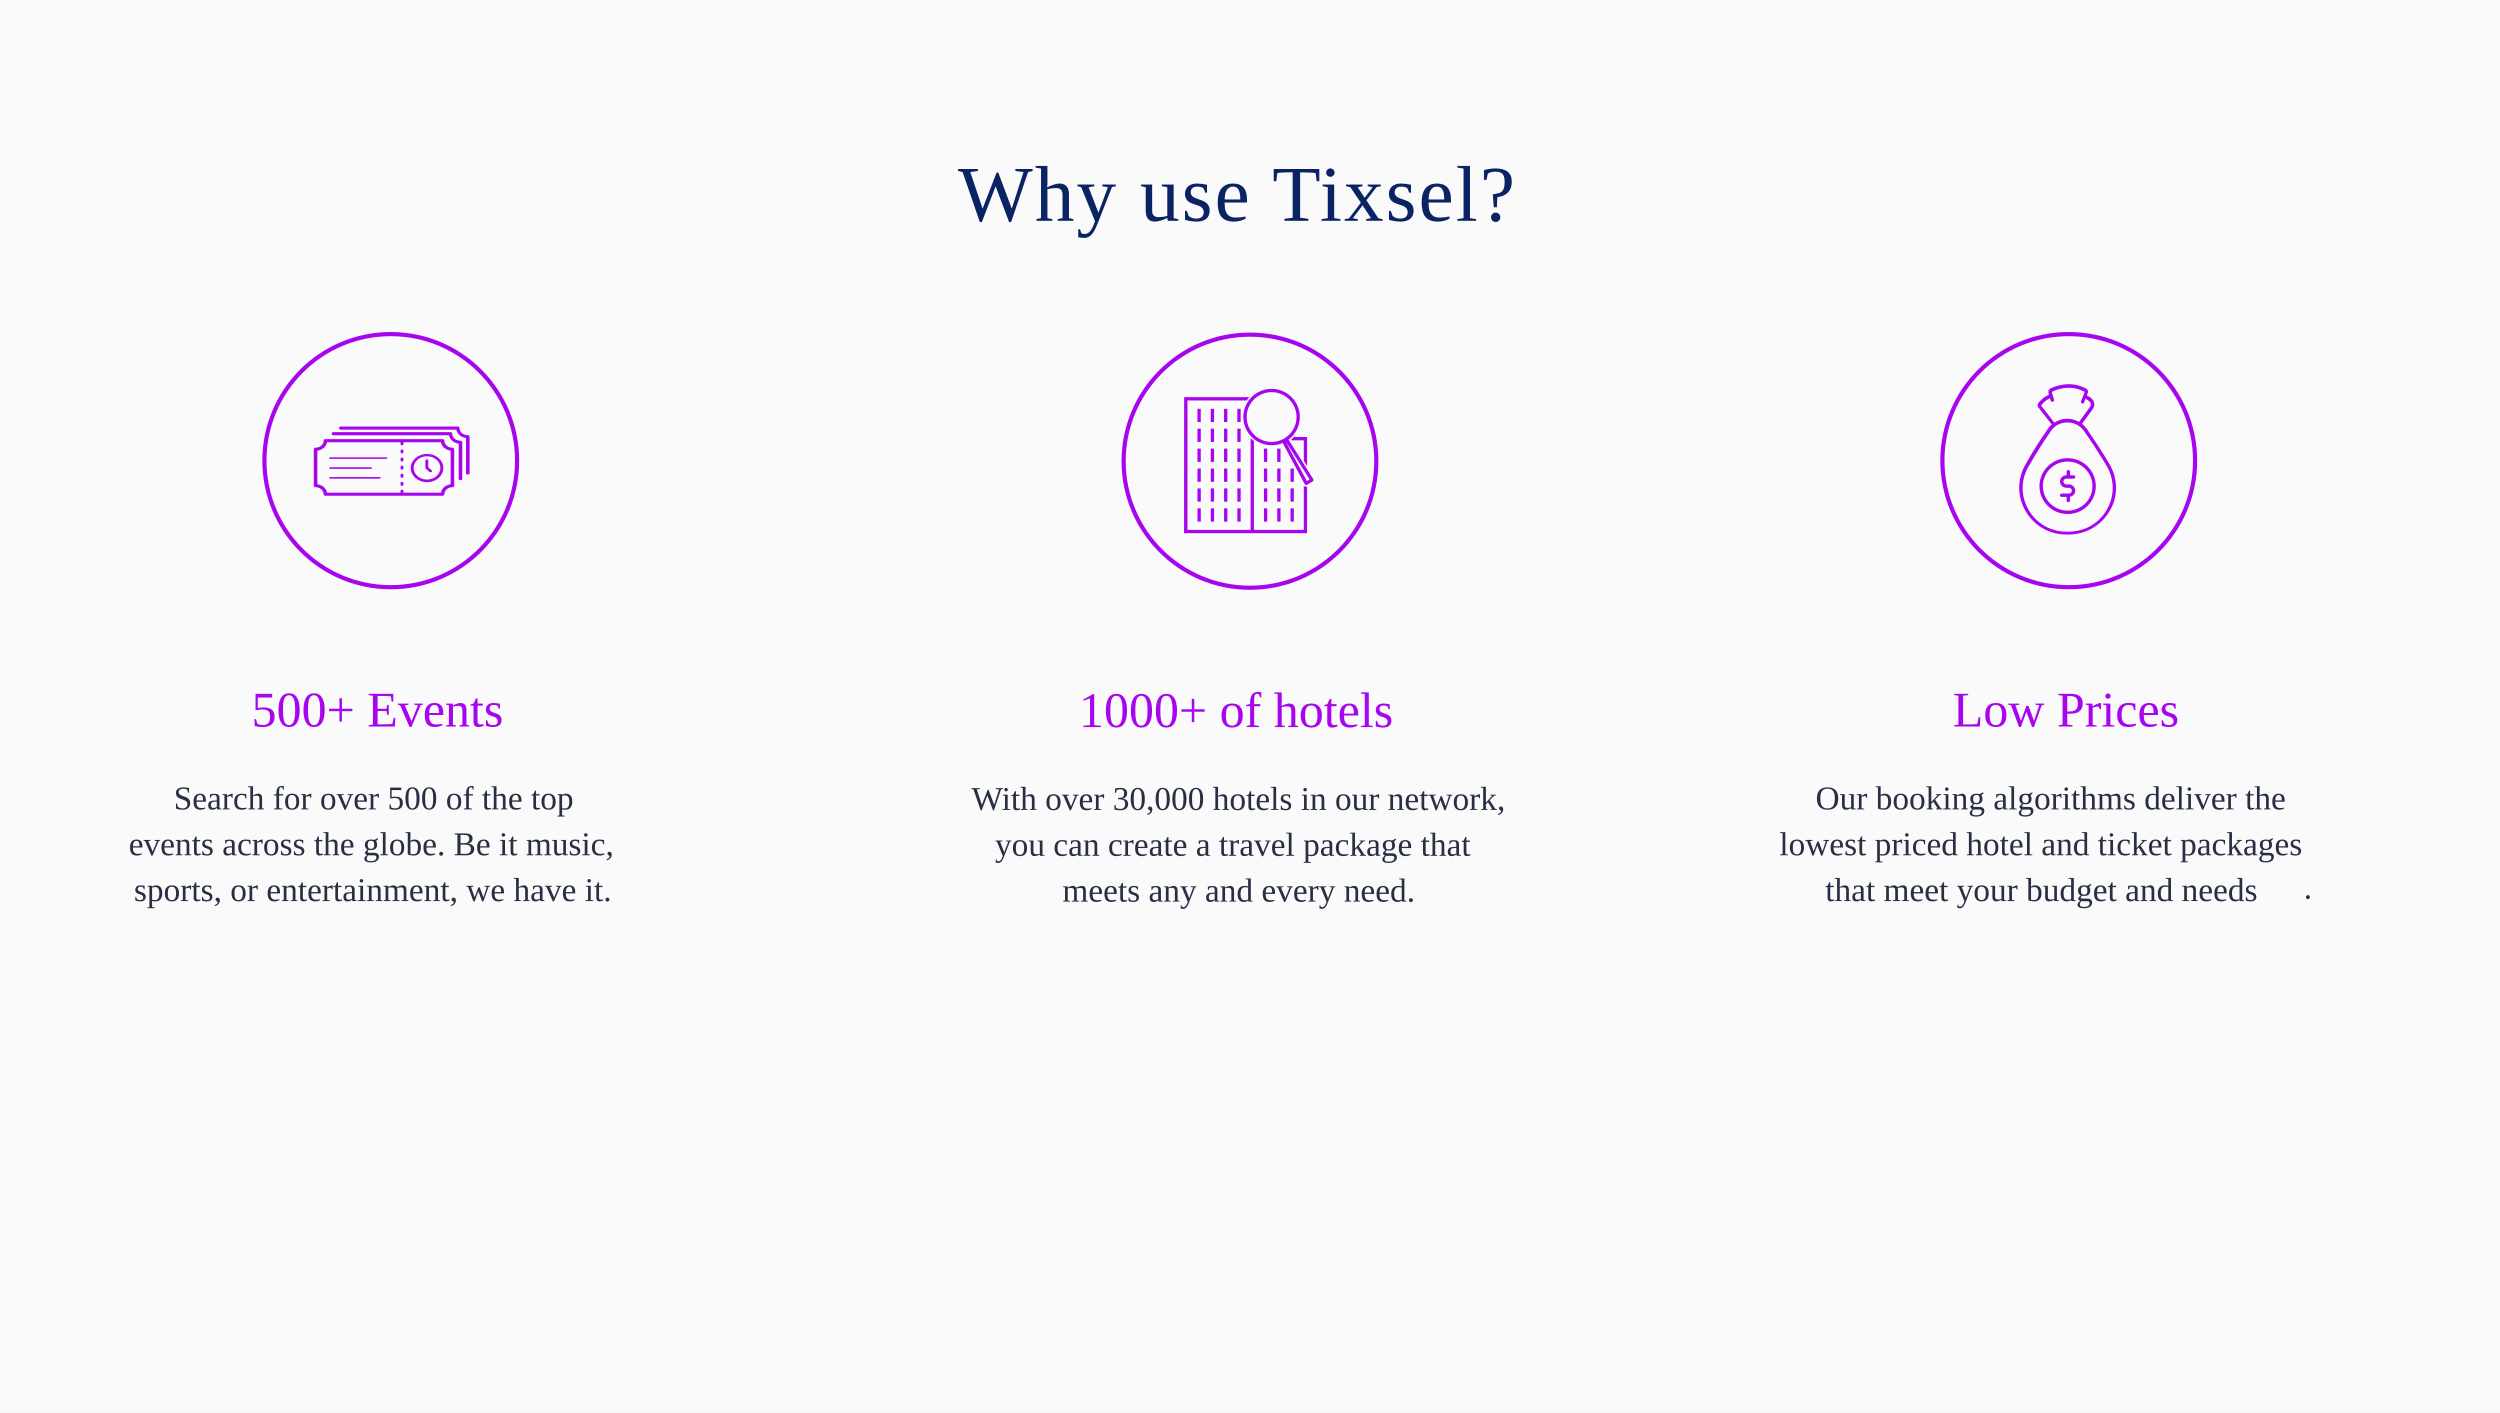
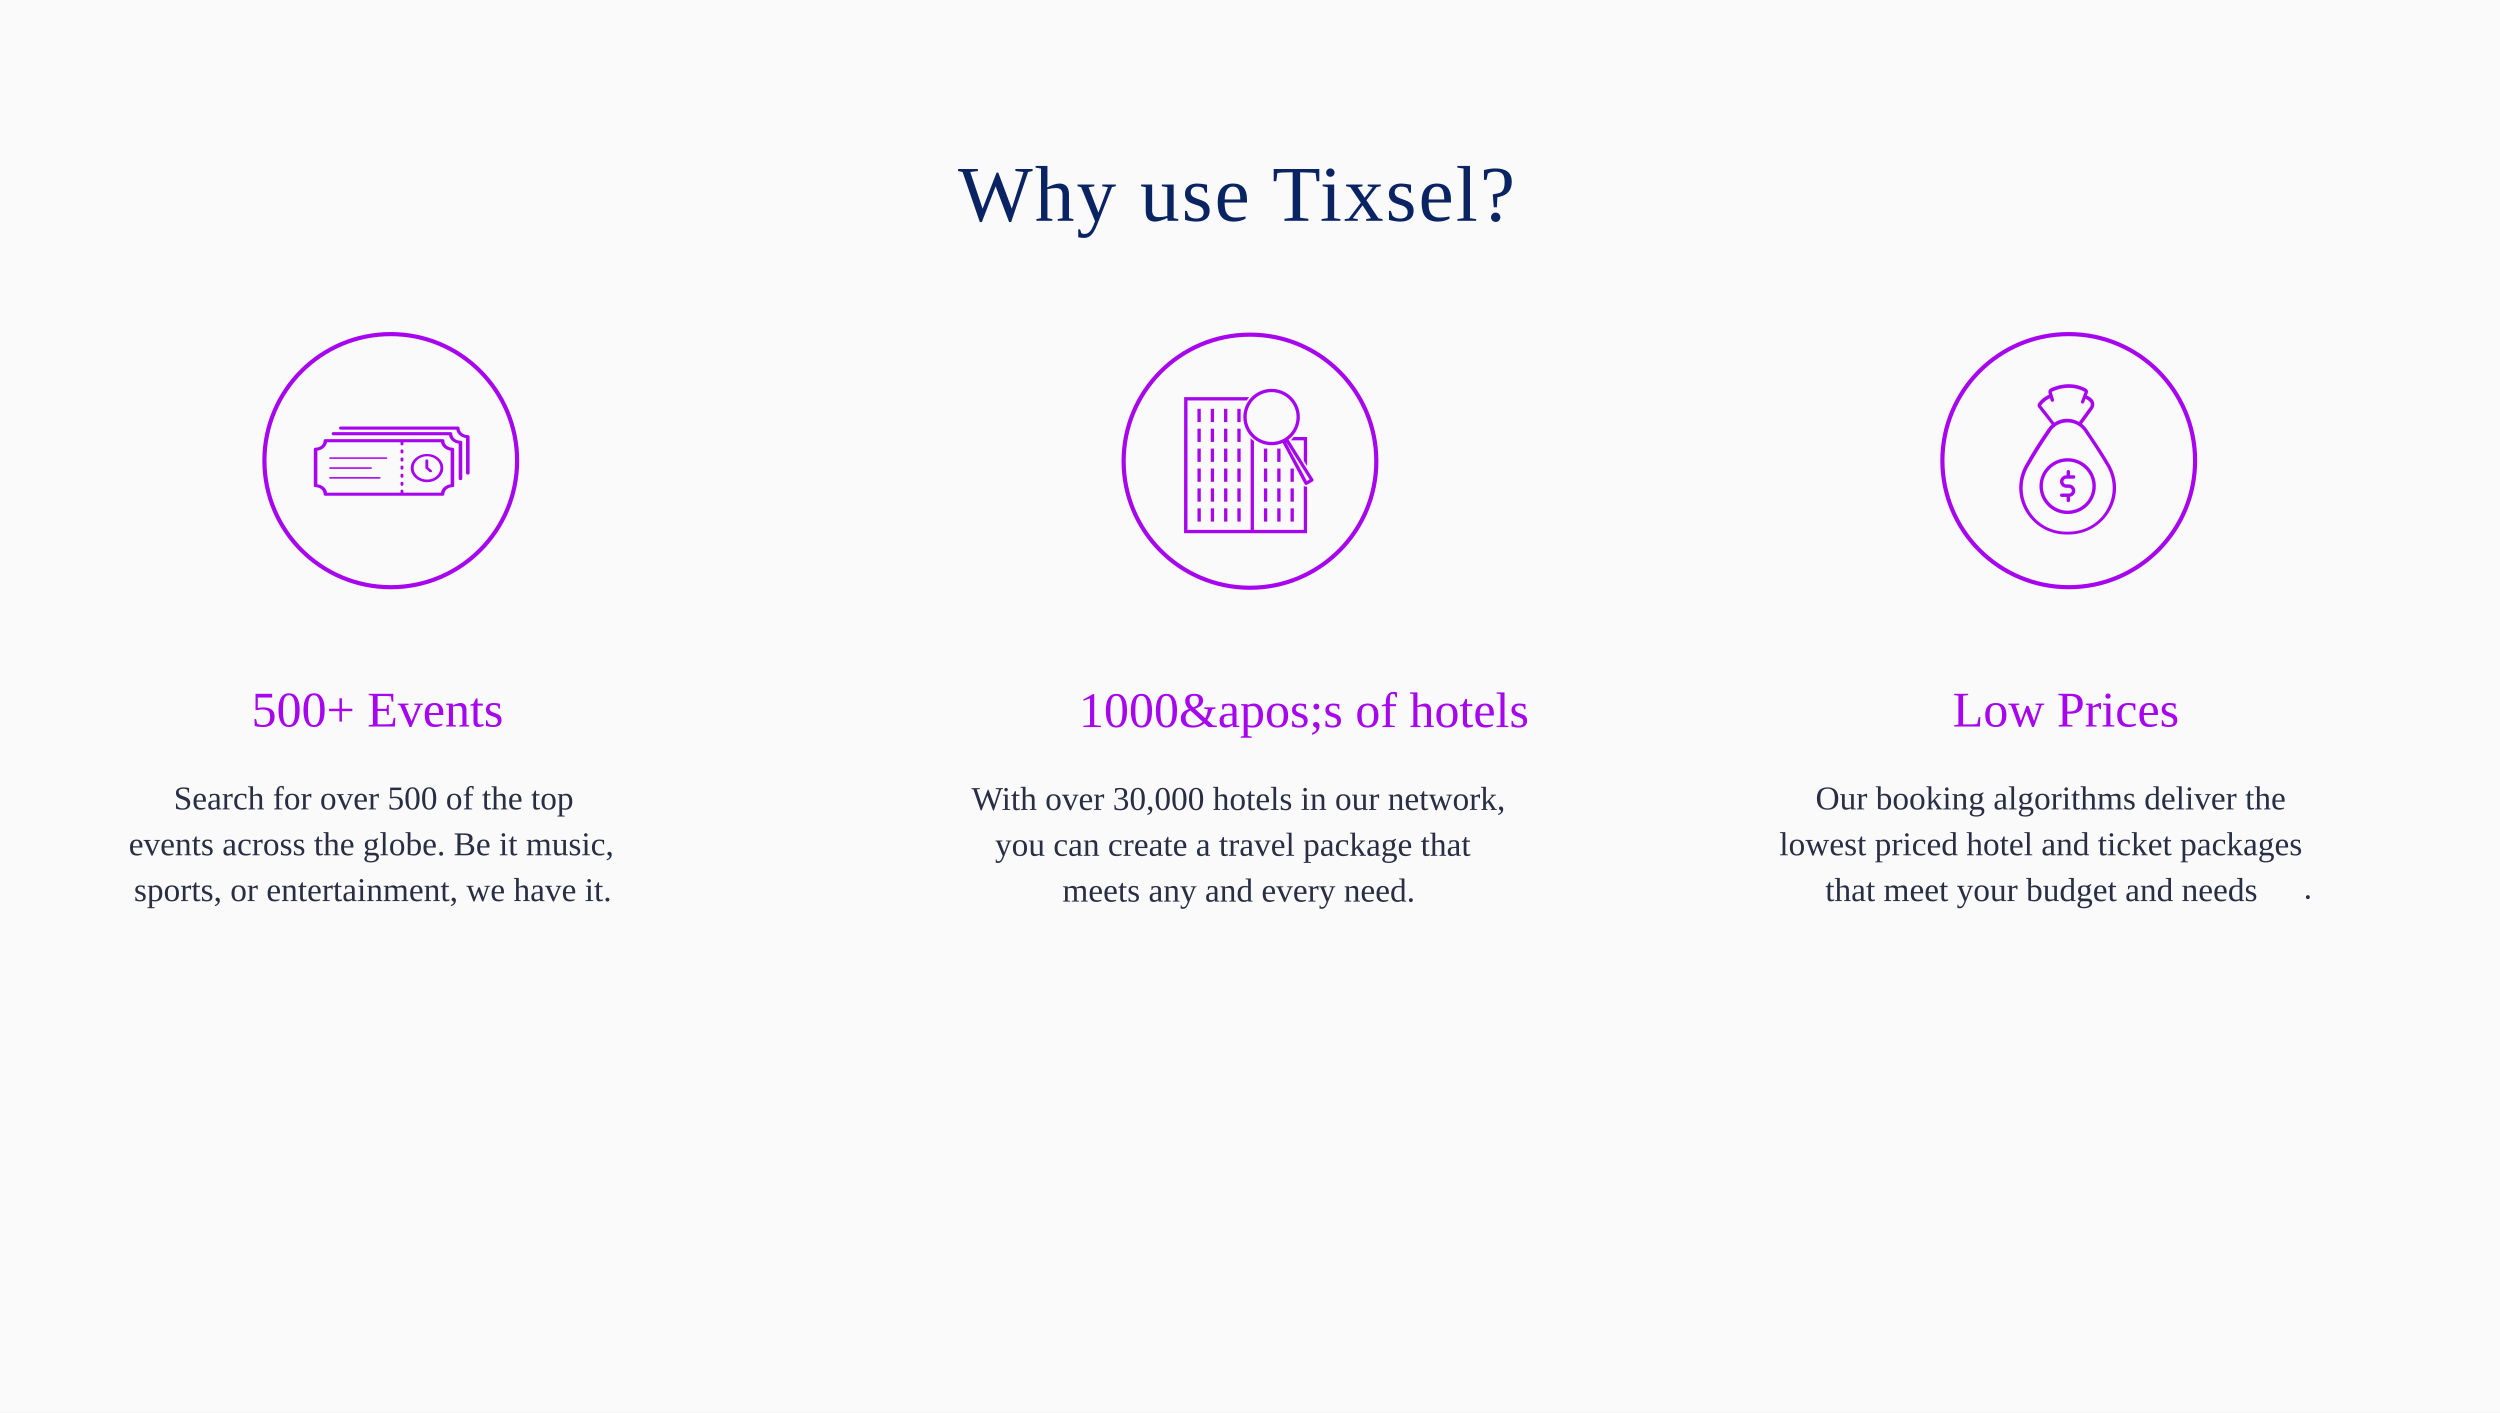
<svg xmlns="http://www.w3.org/2000/svg" style="background-color:#fafafa;width:100%" height="678" viewBox="0 0 1200 678">
  <g fill="none" fill-rule="evenodd">
    <rect fill="#FAFAFA" width="100%" height="678" />
    <g transform="translate(852.349 160.368)">
      <ellipse stroke="#A605ED" stroke-width="2" cx="140.647" cy="60.745" rx="60.646" ry="60.745" />
      <text transform="translate(37.691 164.372)" font-size="24" fill="#A605ED">
        <tspan x="47.288" y="24">Low Prices</tspan>
      </text>
      <g font-size="16" fill="#282F44">
        <text transform="translate(0 212.152)">
          <tspan x="19.11" y="16">Our booking algorithms deliver the</tspan>
          <tspan x="1.726" y="38">lowest priced hotel and ticket packages </tspan>
          <tspan x="23.758" y="60">that meet your budget and needs</tspan>
        </text>
        <text transform="translate(0 212.152)">
          <tspan x="253.423" y="58.82">.</tspan>
        </text>
      </g>
      <g fill="#A605ED">
        <path d="M140.117 59.554c-7.414 0-13.525 6.014-13.525 13.41 0 7.395 6.03 13.41 13.525 13.41s13.524-6.015 13.524-13.41c0-7.4-6.025-13.41-13.524-13.41zm0 25.195c-6.519 0-11.895-5.283-11.895-11.785s5.296-11.785 11.895-11.785c6.518 0 11.895 5.283 11.895 11.785s-5.296 11.785-11.895 11.785z" />
        <path d="M139.468 69.387h3.505c.488 0 .815-.326.815-.813 0-.486-.327-.813-.815-.813h-1.714v-1.705c0-.488-.327-.813-.815-.813-.488 0-.815.325-.815.813v1.705h-.16c-1.63 0-3.014 1.38-3.014 3.005 0 1.626 1.384 3.007 3.013 3.007h1.307c.733 0 1.383.65 1.383 1.379 0 .733-.653 1.38-1.383 1.38h-3.506c-.487 0-.814.326-.814.813 0 .487.327.813.814.813h2.36v1.706c0 .486.327.813.815.813.488 0 .815-.327.815-.813v-1.787c1.468-.245 2.524-1.464 2.524-2.925 0-1.625-1.383-3.005-3.012-3.005h-1.307c-.735 0-1.384-.652-1.384-1.38 0-.733.654-1.38 1.388-1.38z" />
        <path d="M160.326 62.639c-.247-.407-.408-.733-.654-1.14-2.69-4.55-6.192-9.913-10.346-16.008-.654-.893-1.469-1.706-2.283-2.439 1.468-2.032 3.746-5.202 5.135-7.069.975-1.38.975-3.17 0-4.47-.895-1.139-2.037-1.707-2.852-2.032l.488-1.3c.246-.813-.08-1.626-.815-2.032-7.66-4.144-15.074-1.058-17.11-.08-.815.406-1.142 1.3-.976 2.112l.16.568.081.326c-3.097 1.464-4.562 3.251-5.216 4.224-.407.653-.326 1.38.162 1.952 1.06 1.38 4.32 5.528 6.357 8.127-.653.567-1.303 1.3-1.79 2.032-4.075 5.85-7.495 11.299-10.105 16.01-.246.486-.488.893-.815 1.38-3.912 6.989-3.827 15.361.247 22.27 4.074 6.908 11.326 11.134 19.474 11.134h1.303c8.148-.08 15.48-4.31 19.555-11.379 4.074-6.824 3.993-15.198 0-22.186zm-32.919-28.281v-.081c.407-.652 1.55-2.193 4.235-3.496l.327 1.139c.08.325.407.566.815.566h.246c.408-.16.653-.566.568-.973l-.407-1.3-.653-2.277c0-.08 0-.161.08-.246 1.876-.973 8.636-3.738 15.642 0v.08l-.483 1.305-1.222 3.17c-.161.406.08.894.488 1.058.08 0 .161.08.246.08a.785.785 0 0 0 .735-.566l.652-1.787a6.3 6.3 0 0 1 2.118 1.545c.57.653.57 1.706 0 2.439a1005.016 1005.016 0 0 0-5.215 7.154c-1.71-.974-3.666-1.545-5.703-1.545-2.2 0-4.321.651-6.193 1.87-1.875-2.531-5.134-6.756-6.276-8.135zm31.53 49.9c-3.747 6.583-10.51 10.485-18.17 10.565h-1.303c-7.495 0-14.259-3.902-18.007-10.32-3.827-6.502-3.908-14.223-.241-20.725.245-.487.488-.893.815-1.38 2.69-4.716 6.03-9.999 10.023-15.849 1.791-2.684 4.728-4.145 7.987-4.145 3.259 0 6.11 1.546 7.986 4.145 4.155 6.015 7.58 11.298 10.266 15.85.246.324.408.73.653 1.057 3.744 6.498 3.744 14.3-.009 20.801z" />
      </g>
    </g>
    <g transform="translate(464.34 -171.368)">
      <ellipse stroke="#A605ED" stroke-width="2" cx="135.647" cy="392.745" rx="60.646" ry="60.745" />
      <path d="M414.66.757h7.5" fill="#000" />
      <path d="M414.66.757h7.5" stroke="#FFF" stroke-width=".75" />
      <path d="M274.41 24.007h12.75" fill="#000" />
      <path d="M274.41 24.007h12.75" stroke="#FFF" stroke-width=".75" />
      <text transform="translate(4.826 496.372)" font-size="24" fill="#A605ED">
-         <tspan x="48.716" y="24">1000+ of hotels</tspan>
+         <tspan x="48.716" y="24">1000&amp;apos;s of hotels</tspan>
      </text>
      <path d="M145.672 358a13.567 13.567 0 0 0-6.43 1.818c-6.478 3.733-8.703 12.024-4.96 18.488 3.466 5.992 10.856 8.353 17.075 5.697l10.544 19.76c.207.365.73.509 1.095.298l2.768-1.594a.827.827 0 0 0 .273-1.095l-11.887-19.008c5.418-4.045 7.079-11.597 3.614-17.592a13.544 13.544 0 0 0-12.088-6.767l-.004-.005zm.05 1.594a11.93 11.93 0 0 1 10.668 5.97c3.308 5.722 1.345 13.02-4.386 16.323-5.73 3.304-13.016 1.34-16.324-4.381a11.896 11.896 0 0 1 4.362-16.299 12.03 12.03 0 0 1 5.684-1.618l-.004.005zm-41.672 2.414c-.042 22.53-.05 45.613-.05 65.297h59.02c.089-7.751.05-15.713.05-22.398a1.63 1.63 0 0 1-1.593-.373v21.177h-23.925v-42.629c-.556-.402-1.1-.834-1.593-1.32v43.95h-30.307v-62.115h28.44c.369-.556.772-1.087 1.22-1.593h-31.254l-.008.004zm6.382 5.572v6.37h1.593v-6.37h-1.593zm6.38 0v6.37h1.594v-6.37h-1.593zm6.383 0v6.37h1.593v-6.37h-1.593zm6.382 0v6.37h1.593v-6.37h-1.593zm-19.14 9.557v6.369h1.593v-6.37h-1.594zm6.38 0v6.369h1.593v-6.37h-1.593zm6.382 0v6.369h1.593v-6.37H123.2zm6.382 0v6.369h1.593v-6.37h-1.593zm27.092 3.983c-.026-.008-1.15 1.244-1.37 1.593h6.183v9.879l1.593 2.54V381.12h-6.406zm7.601 20.38l-1.344.773c-3.225-6.395-7.013-12.635-10.12-19.012 3.817 5.966 7.663 12.173 11.464 18.24zm-53.838-14.807v6.368h1.594v-6.368h-1.594zm6.381 0v6.368h1.593v-6.368h-1.593zm6.382 0v6.368h1.593v-6.368H123.2zm6.382 0v6.368h1.593v-6.368h-1.593zm12.76 0v6.368h1.593v-6.368h-1.593zm6.382 0v6.368h1.593v-6.368h-1.593zm-38.284 9.555v6.37h1.594v-6.37h-1.594zm6.382 0v6.37h1.594v-6.37h-1.594zm6.382 0v6.37h1.594v-6.37h-1.594zm6.382 0v6.37h1.594v-6.37h-1.594zm12.76 0v6.37h1.593v-6.37h-1.593zm6.381 0v6.37h1.593v-6.37h-1.593zm6.382 0v6.37h1.593v-6.37h-1.593zm-44.664 9.556v6.369h1.593v-6.37h-1.593zm6.382 0v6.369h1.593v-6.37h-1.593zm6.382 0v6.369h1.593v-6.37h-1.593zm6.382 0v6.369h1.593v-6.37h-1.593zm12.76 0v6.369h1.593v-6.37h-1.594zm6.38 0v6.369h1.594v-6.37h-1.594zm6.382 0v6.369h1.594v-6.37h-1.594zm-44.664 9.555v6.37h1.593v-6.37h-1.593zm6.382 0v6.37h1.593v-6.37h-1.593zm6.382 0v6.37h1.593v-6.37h-1.593zm6.382 0v6.37h1.593v-6.37h-1.593zm12.758 0v6.37h1.594v-6.37h-1.594zm6.382 0v6.37h1.594v-6.37h-1.594zm6.382 0v6.37h1.594v-6.37h-1.594z" fill="#A605ED" />
      <text transform="translate(0 543.155)" font-size="16" fill="#282F44">
        <tspan x="1.998" y="16.997">With over 30,000 hotels in our network, </tspan>
        <tspan x="13.254" y="38.997">you can create a travel package that </tspan>
        <tspan x="45.614" y="60.997">meets any and every need.</tspan>
      </text>
    </g>
    <g transform="translate(49.356 160.368)">
      <ellipse stroke="#A605ED" stroke-width="2" cx="138.21" cy="60.747" rx="60.646" ry="60.745" />
      <text transform="translate(70.789 164.372)" font-size="24" fill="#A605ED">
        <tspan x=".605" y="24">500+ Events</tspan>
      </text>
      <text transform="translate(0 212.152)" font-size="16" fill="#282F44">
        <tspan x="34.025" y="16">Search for over 500 of the top </tspan>
        <tspan x="12.433" y="38">events across the globe. Be it music, </tspan>
        <tspan x="14.937" y="60">sports, or entertainment, we have it.</tspan>
      </text>
      <g fill="#A605ED">
        <path d="M136.126 59.15H109.08c-.26 0-.429.148-.429.373 0 .226.17.373.43.373h27.045c.259 0 .43-.147.43-.373 0-.225-.176-.374-.43-.374zm-27.046 5.527h19.662c.26 0 .43-.147.43-.373 0-.225-.17-.374-.43-.374H109.08c-.26 0-.429.149-.429.374 0 .226.17.373.43.373zm23.866 3.961H109.08c-.26 0-.429.147-.429.373 0 .225.17.373.43.373h23.87c.26 0 .428-.148.428-.373 0-.226-.174-.373-.433-.373zm38.636-17.478c-2.146 0-3.864-1.494-3.864-3.36 0-.448-.344-.748-.858-.748h-56.153c-.514 0-.859.3-.859.747s.345.747.859.747h55.465c.343 2.093 2.231 3.734 4.636 4.034v16.804c0 .448.345.747.859.747.515 0 .858-.3.858-.747V51.907c-.084-.447-.429-.747-.943-.747z" />
        <path d="M175.101 48.472c-2.146 0-3.864-1.493-3.864-3.36 0-.448-.343-.747-.858-.747h-56.147c-.515 0-.859.3-.859.746 0 .448.344.747.859.747h55.463c.345 2.093 2.232 3.735 4.638 4.034v16.805c0 .447.343.747.859.747.514 0 .858-.3.858-.747V49.219a.972.972 0 0 0-.949-.747z" />
        <path d="M167.803 54.52c-2.146 0-3.864-1.493-3.864-3.36 0-.447-.343-.747-.858-.747h-56.238c-.514 0-.858.3-.858.747 0 1.867-1.717 3.36-3.864 3.36-.514 0-.858.3-.858.748v17.477c0 .447.344.747.858.747 2.147 0 3.864 1.494 3.864 3.361 0 .447.344.747.858.747h56.238c.515 0 .858-.3.858-.747 0-1.867 1.718-3.36 3.864-3.36.515 0 .859-.3.859-.748V55.268c0-.447-.43-.747-.859-.747zm-.858 17.552c-2.406.3-4.293 1.941-4.637 4.034h-18.03v-.82c0-.3-.26-.6-.69-.6-.429 0-.687.226-.687.6v.82h-35.284c-.344-2.093-2.23-3.734-4.637-4.034V55.941c2.406-.3 4.293-1.94 4.637-4.034h35.287v.894c0 .3.26.6.69.6.429 0 .688-.226.688-.6v-.894h18.03c.344 2.093 2.232 3.734 4.637 4.034v16.131h-.004z" />
        <path d="M143.593 70.878c-.344 0-.689.225-.689.599v.747c0 .3.26.599.69.599.429 0 .688-.226.688-.6v-.746c-.09-.378-.344-.599-.689-.599zm0-3.886c-.344 0-.689.226-.689.599v.747c0 .3.26.6.69.6.429 0 .688-.227.688-.6v-.747c-.09-.373-.344-.6-.689-.6zm0-7.764c-.344 0-.689.225-.689.599v.746c0 .3.26.6.69.6.429 0 .688-.226.688-.6v-.746c-.09-.378-.344-.599-.689-.599zm0 3.882c-.344 0-.689.226-.689.6v.746c0 .299.26.599.69.599.429 0 .688-.225.688-.599v-.747c-.09-.373-.344-.6-.689-.6zm0-7.769c-.344 0-.689.227-.689.6v.747c0 .3.26.598.69.598.429 0 .688-.225.688-.598v-.747c-.09-.373-.344-.6-.689-.6zm12.02 2.167c-4.292 0-7.812 3.062-7.812 6.796 0 3.734 3.52 6.795 7.812 6.795 4.293 0 7.812-3.06 7.812-6.795 0-3.808-3.519-6.796-7.812-6.796zm0 12.324c-3.519 0-6.439-2.54-6.439-5.602 0-3.061 2.92-5.601 6.44-5.601 3.519 0 6.439 2.54 6.439 5.601-.085 3.135-2.92 5.602-6.44 5.602z" />
        <path d="M156.212 64.004v-3.286c0-.3-.343-.6-.688-.6-.344 0-.689.3-.689.6v3.734l1.977 1.719c.17.148.345.148.514.148.17 0 .345-.074.514-.148a.53.53 0 0 0 0-.82l-1.628-1.347z" />
      </g>
    </g>
    <text transform="translate(438 80)" letter-spacing="1" font-size="38" fill="#0A2463">
      <tspan x="21.85" y="26">Why use Tixsel?</tspan>
    </text>
  </g>
</svg>
